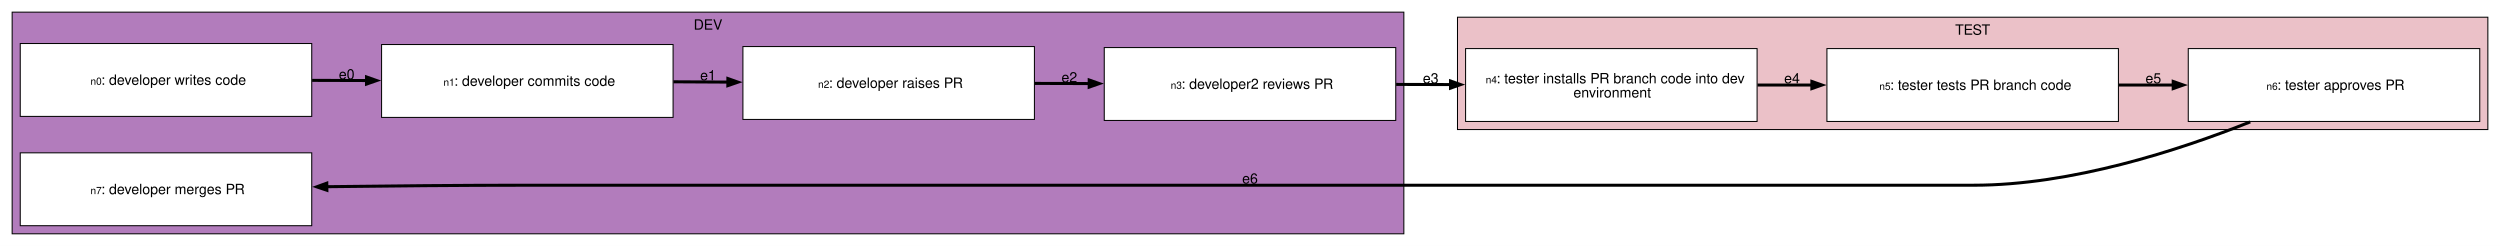
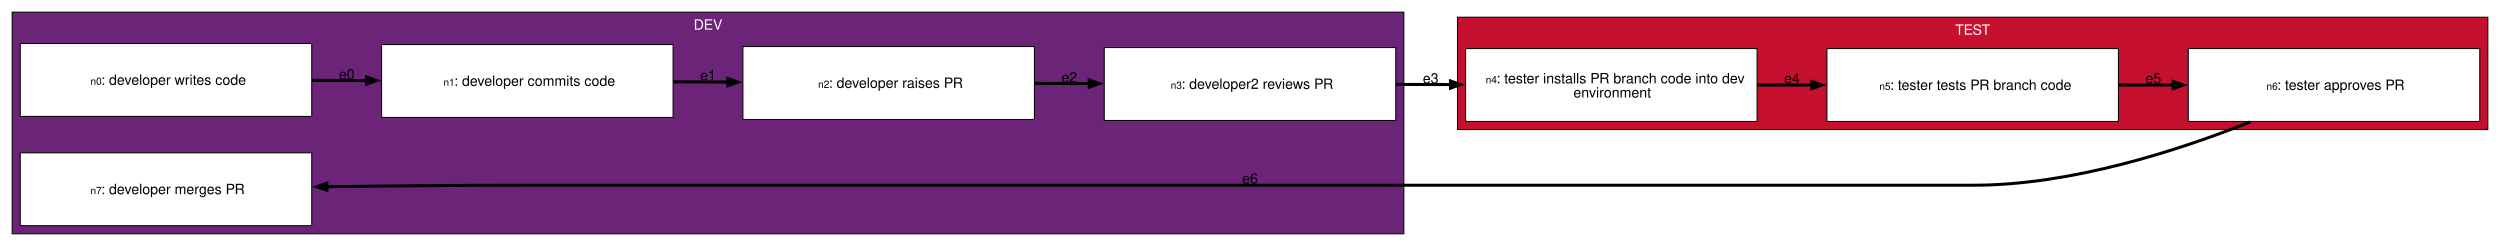
<svg xmlns="http://www.w3.org/2000/svg" width="2470pt" height="243pt" viewBox="0.00 0.00 2470.00 243.00">
  <g id="graph0" class="graph" transform="scale(1 1) rotate(0) translate(4 239)">
    <polygon fill="white" stroke="none" points="-4,4 -4,-239 2466,-239 2466,4 -4,4" />
    <g id="clust1" class="cluster">
-       <polygon fill="#b27cbc" stroke="black" points="8,-8 8,-227 1383,-227 1383,-8 8,-8" />
-       <text text-anchor="middle" x="695.5" y="-209.7" font-family="Helvetica,sans-Serif" font-size="14.00">DEV</text>
+       <polygon fill="#6b2478" stroke="black" points="8,-8 8,-227 1383,-227 1383,-8 8,-8" />
+       <text text-anchor="middle" x="695.5" y="-209.7" font-family="Helvetica,sans-Serif" font-size="14.00" fill="#ffffff">DEV</text>
    </g>
    <g id="clust2" class="cluster">
-       <polygon fill="#ebc1c8" stroke="black" points="1436,-111 1436,-222 2454,-222 2454,-111 1436,-111" />
-       <text text-anchor="middle" x="1945" y="-204.7" font-family="Helvetica,sans-Serif" font-size="14.00">TEST</text>
+       <polygon fill="#c5112f" stroke="black" points="1436,-111 1436,-222 2454,-222 2454,-111 1436,-111" />
+       <text text-anchor="middle" x="1945" y="-204.7" font-family="Helvetica,sans-Serif" font-size="14.00" fill="#ffffff">TEST</text>
    </g>
    <g id="node1" class="node">
      <polygon fill="#ffffff" stroke="black" points="304,-196 16,-196 16,-124 304,-124 304,-196" />
      <text text-anchor="start" x="85.38" y="-155.2" font-family="Helvetica,sans-Serif" font-size="10.00">n0</text>
      <text text-anchor="start" x="95.88" y="-155.2" font-family="Helvetica,sans-Serif" font-size="14.00">: developer writes code</text>
    </g>
    <g id="node2" class="node">
      <polygon fill="#ffffff" stroke="black" points="661,-195 373,-195 373,-123 661,-123 661,-195" />
      <text text-anchor="start" x="434.12" y="-154.2" font-family="Helvetica,sans-Serif" font-size="10.00">n1</text>
      <text text-anchor="start" x="444.62" y="-154.2" font-family="Helvetica,sans-Serif" font-size="14.00">: developer commits code</text>
    </g>
    <g id="edge1" class="edge">
      <path fill="none" stroke="#000000" stroke-width="3" d="M304.37,-159.6C322.13,-159.55 340.37,-159.49 358.34,-159.44" />
      <polygon fill="#000000" stroke="#000000" stroke-width="3" points="358.14,-162.94 368.13,-159.42 358.12,-155.94 358.14,-162.94" />
      <text text-anchor="middle" x="338.5" y="-160.7" font-family="Helvetica,sans-Serif" font-size="14.00">e0</text>
    </g>
    <g id="node3" class="node">
      <polygon fill="#ffffff" stroke="black" points="1018,-193 730,-193 730,-121 1018,-121 1018,-193" />
      <text text-anchor="start" x="804.25" y="-152.2" font-family="Helvetica,sans-Serif" font-size="10.00">n2</text>
      <text text-anchor="start" x="814.75" y="-152.2" font-family="Helvetica,sans-Serif" font-size="14.00">: developer raises PR</text>
    </g>
    <g id="edge2" class="edge">
      <path fill="none" stroke="#000000" stroke-width="3" d="M661.37,-158.19C679.13,-158.09 697.37,-157.99 715.34,-157.89" />
      <polygon fill="#000000" stroke="#000000" stroke-width="3" points="715.15,-161.39 725.13,-157.83 715.11,-154.39 715.15,-161.39" />
      <text text-anchor="middle" x="695.5" y="-159.7" font-family="Helvetica,sans-Serif" font-size="14.00">e1</text>
    </g>
    <g id="node4" class="node">
      <polygon fill="#ffffff" stroke="black" points="1375,-192 1087,-192 1087,-120 1375,-120 1375,-192" />
      <text text-anchor="start" x="1152.62" y="-151.2" font-family="Helvetica,sans-Serif" font-size="10.00">n3</text>
      <text text-anchor="start" x="1163.12" y="-151.2" font-family="Helvetica,sans-Serif" font-size="14.00">: developer2 reviews PR</text>
    </g>
    <g id="edge3" class="edge">
      <path fill="none" stroke="#000000" stroke-width="3" d="M1018.37,-156.6C1036.13,-156.55 1054.37,-156.49 1072.34,-156.44" />
      <polygon fill="#000000" stroke="#000000" stroke-width="3" points="1072.14,-159.94 1082.13,-156.42 1072.12,-152.94 1072.14,-159.94" />
      <text text-anchor="middle" x="1052.5" y="-157.7" font-family="Helvetica,sans-Serif" font-size="14.00">e2</text>
    </g>
    <g id="node6" class="node">
      <polygon fill="#ffffff" stroke="black" points="1732,-191 1444,-191 1444,-119 1732,-119 1732,-191" />
      <text text-anchor="start" x="1463.88" y="-156.7" font-family="Helvetica,sans-Serif" font-size="10.00">n4</text>
      <text text-anchor="start" x="1474.38" y="-156.7" font-family="Helvetica,sans-Serif" font-size="14.00">: tester installs PR branch code into dev</text>
      <text text-anchor="start" x="1550.5" y="-142.7" font-family="Helvetica,sans-Serif" font-size="14.00">environment</text>
    </g>
    <g id="edge4" class="edge">
      <path fill="none" stroke="#000000" stroke-width="3" d="M1375.37,-155.6C1393.13,-155.55 1411.37,-155.49 1429.34,-155.44" />
      <polygon fill="#000000" stroke="#000000" stroke-width="3" points="1429.14,-158.94 1439.13,-155.42 1429.12,-151.94 1429.14,-158.94" />
      <text text-anchor="middle" x="1409.5" y="-156.7" font-family="Helvetica,sans-Serif" font-size="14.00">e3</text>
    </g>
    <g id="node5" class="node">
      <polygon fill="#ffffff" stroke="black" points="304,-88 16,-88 16,-16 304,-16 304,-88" />
      <text text-anchor="start" x="85.38" y="-47.2" font-family="Helvetica,sans-Serif" font-size="10.00">n7</text>
      <text text-anchor="start" x="95.88" y="-47.2" font-family="Helvetica,sans-Serif" font-size="14.00">: developer merges PR</text>
    </g>
    <g id="node7" class="node">
      <polygon fill="#ffffff" stroke="black" points="2089,-191 1801,-191 1801,-119 2089,-119 2089,-191" />
      <text text-anchor="start" x="1852.75" y="-150.2" font-family="Helvetica,sans-Serif" font-size="10.00">n5</text>
      <text text-anchor="start" x="1863.25" y="-150.2" font-family="Helvetica,sans-Serif" font-size="14.00">: tester tests PR branch code</text>
    </g>
    <g id="edge5" class="edge">
      <path fill="none" stroke="#000000" stroke-width="3" d="M1732.37,-155C1750.13,-155 1768.37,-155 1786.34,-155" />
      <polygon fill="#000000" stroke="#000000" stroke-width="3" points="1786.13,-158.5 1796.13,-155 1786.13,-151.5 1786.13,-158.5" />
      <text text-anchor="middle" x="1766.5" y="-156.7" font-family="Helvetica,sans-Serif" font-size="14.00">e4</text>
    </g>
    <g id="node8" class="node">
      <polygon fill="#ffffff" stroke="black" points="2446,-191 2158,-191 2158,-119 2446,-119 2446,-191" />
      <text text-anchor="start" x="2235.25" y="-150.2" font-family="Helvetica,sans-Serif" font-size="10.00">n6</text>
      <text text-anchor="start" x="2245.75" y="-150.2" font-family="Helvetica,sans-Serif" font-size="14.00">: tester approves PR</text>
    </g>
    <g id="edge6" class="edge">
      <path fill="none" stroke="#000000" stroke-width="3" d="M2089.37,-155C2107.13,-155 2125.37,-155 2143.34,-155" />
      <polygon fill="#000000" stroke="#000000" stroke-width="3" points="2143.13,-158.5 2153.13,-155 2143.13,-151.5 2143.13,-158.5" />
      <text text-anchor="middle" x="2123.5" y="-156.7" font-family="Helvetica,sans-Serif" font-size="14.00">e5</text>
    </g>
    <g id="edge7" class="edge">
      <path fill="none" stroke="#000000" stroke-width="3" d="M2219.24,-118.56C2148.41,-90.33 2042.46,-56 1946,-56 516,-56 516,-56 516,-56 451.38,-56 380.16,-55.33 318.57,-54.54" />
      <polygon fill="#000000" stroke="#000000" stroke-width="3" points="318.95,-51.04 308.9,-54.41 318.85,-58.04 318.95,-51.04" />
      <text text-anchor="middle" x="1231" y="-57.7" font-family="Helvetica,sans-Serif" font-size="14.00">e6</text>
    </g>
  </g>
</svg>
